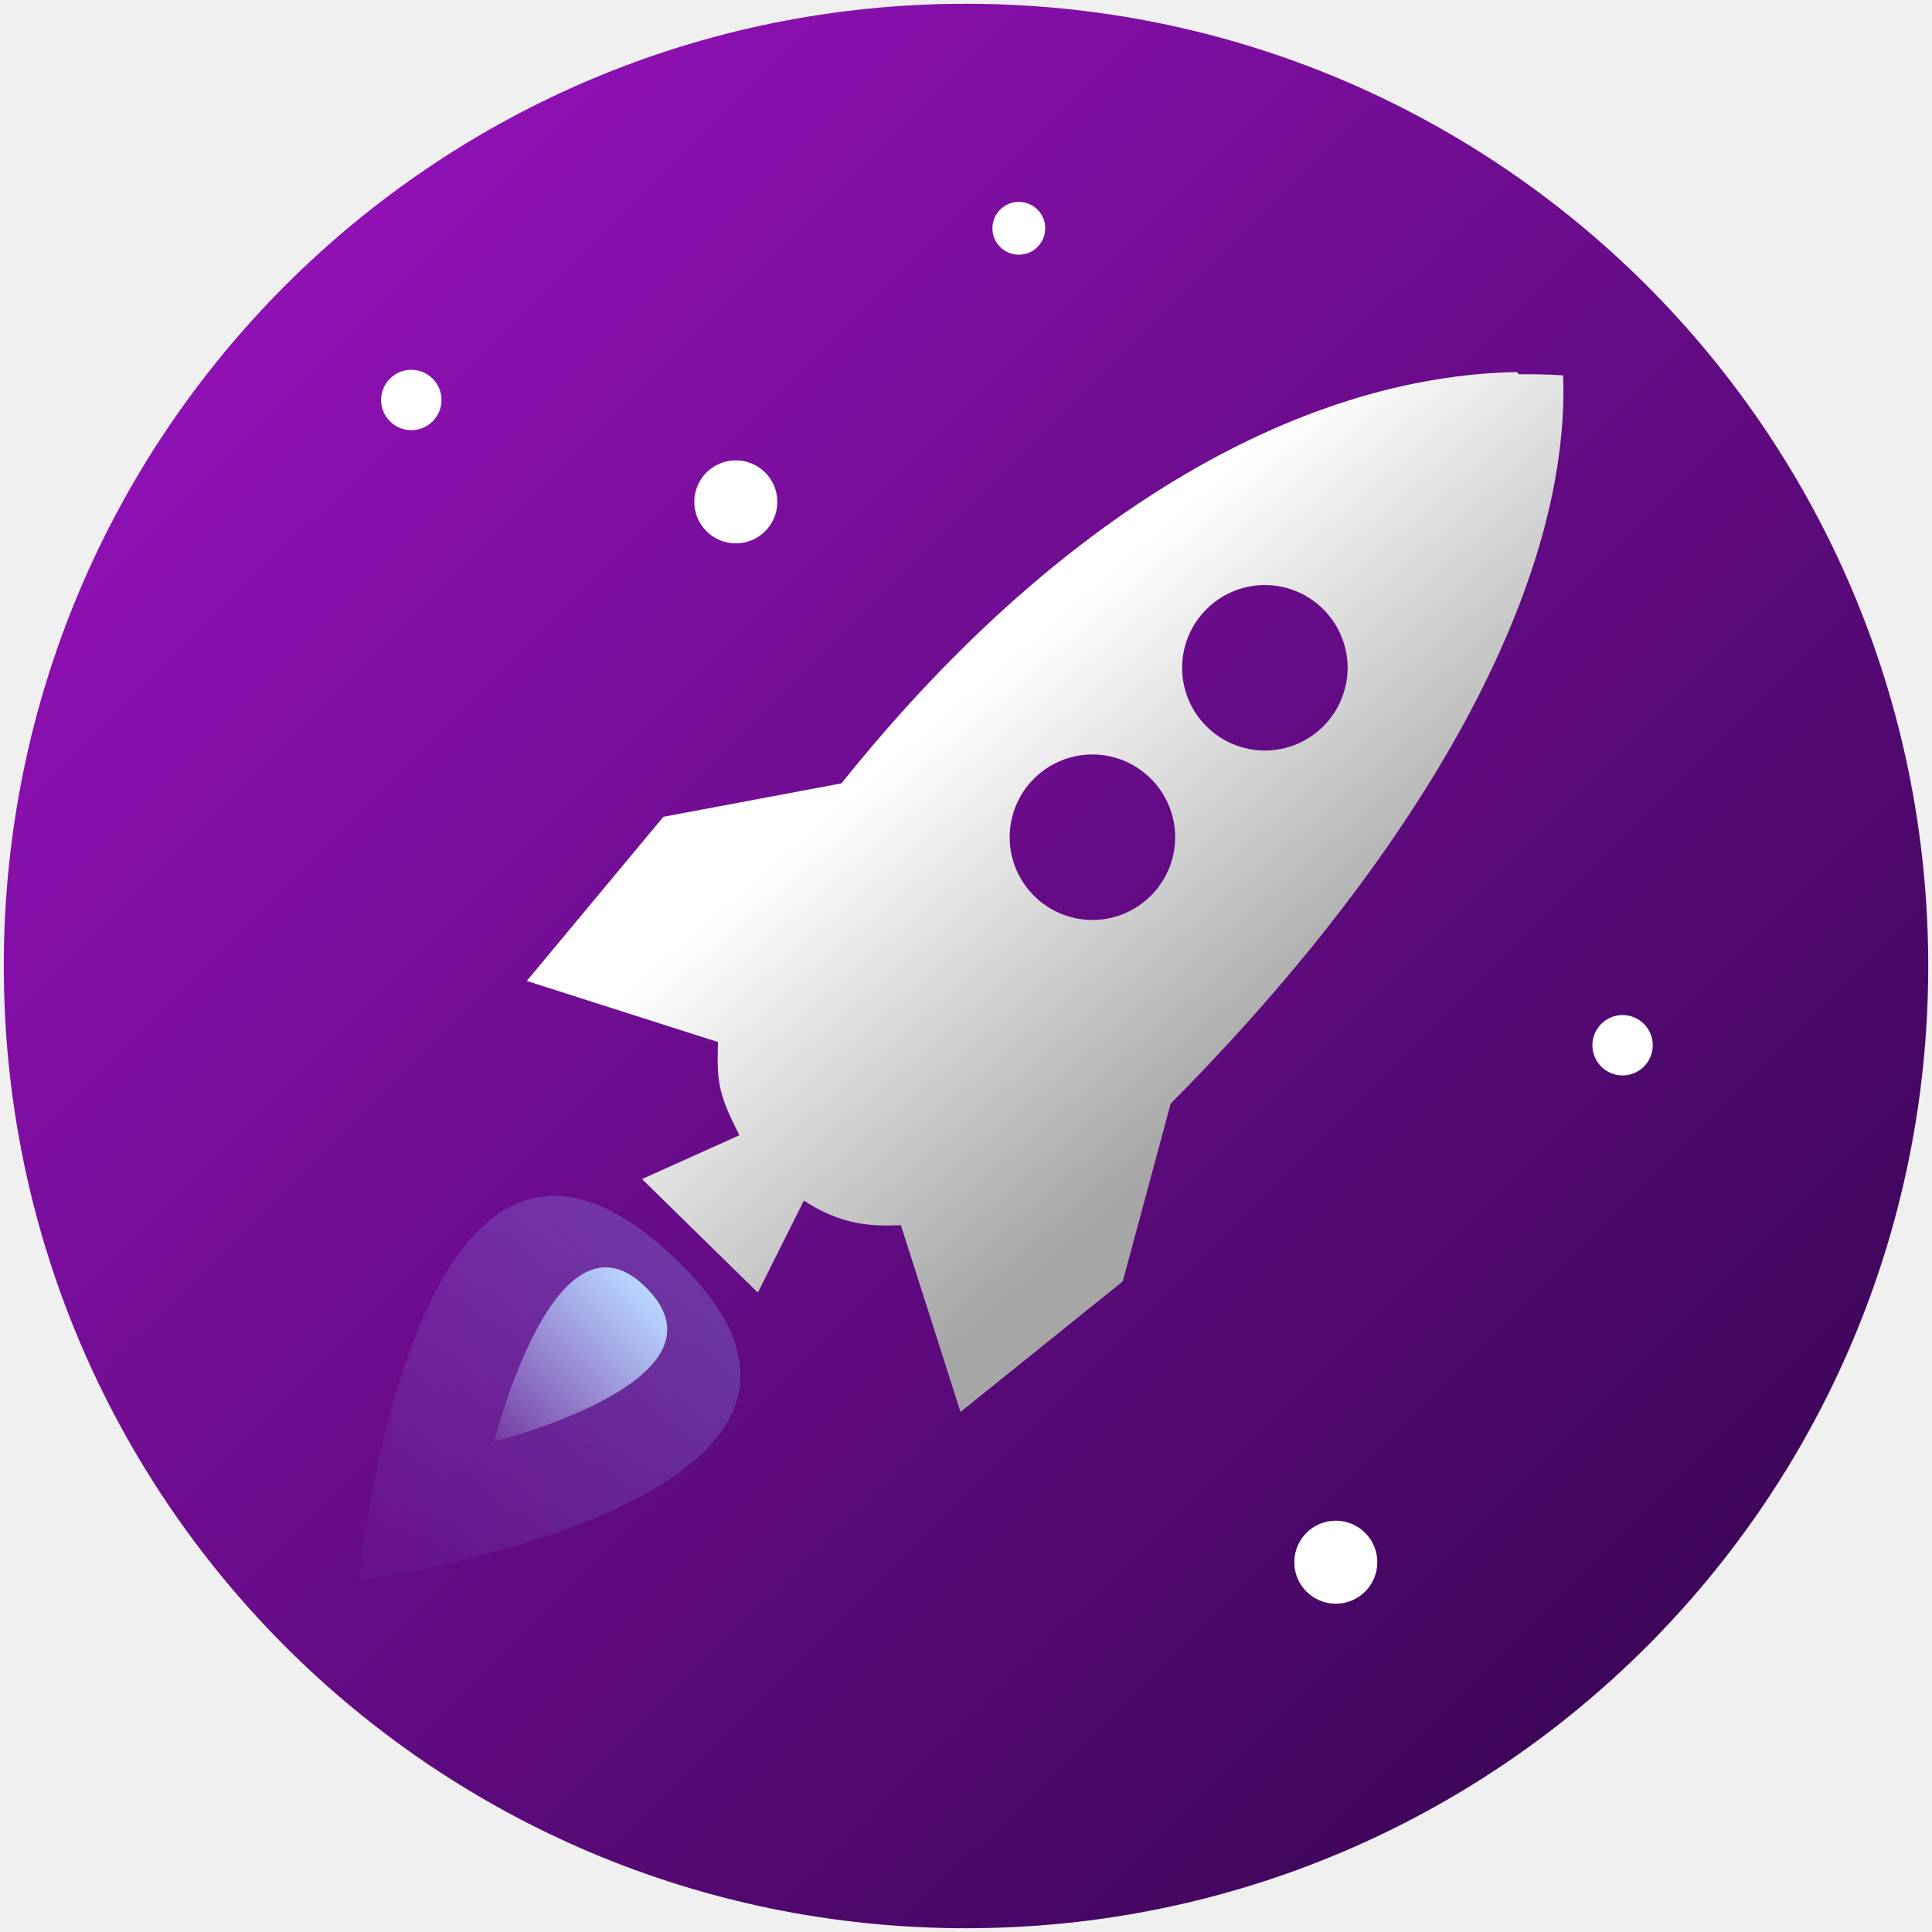
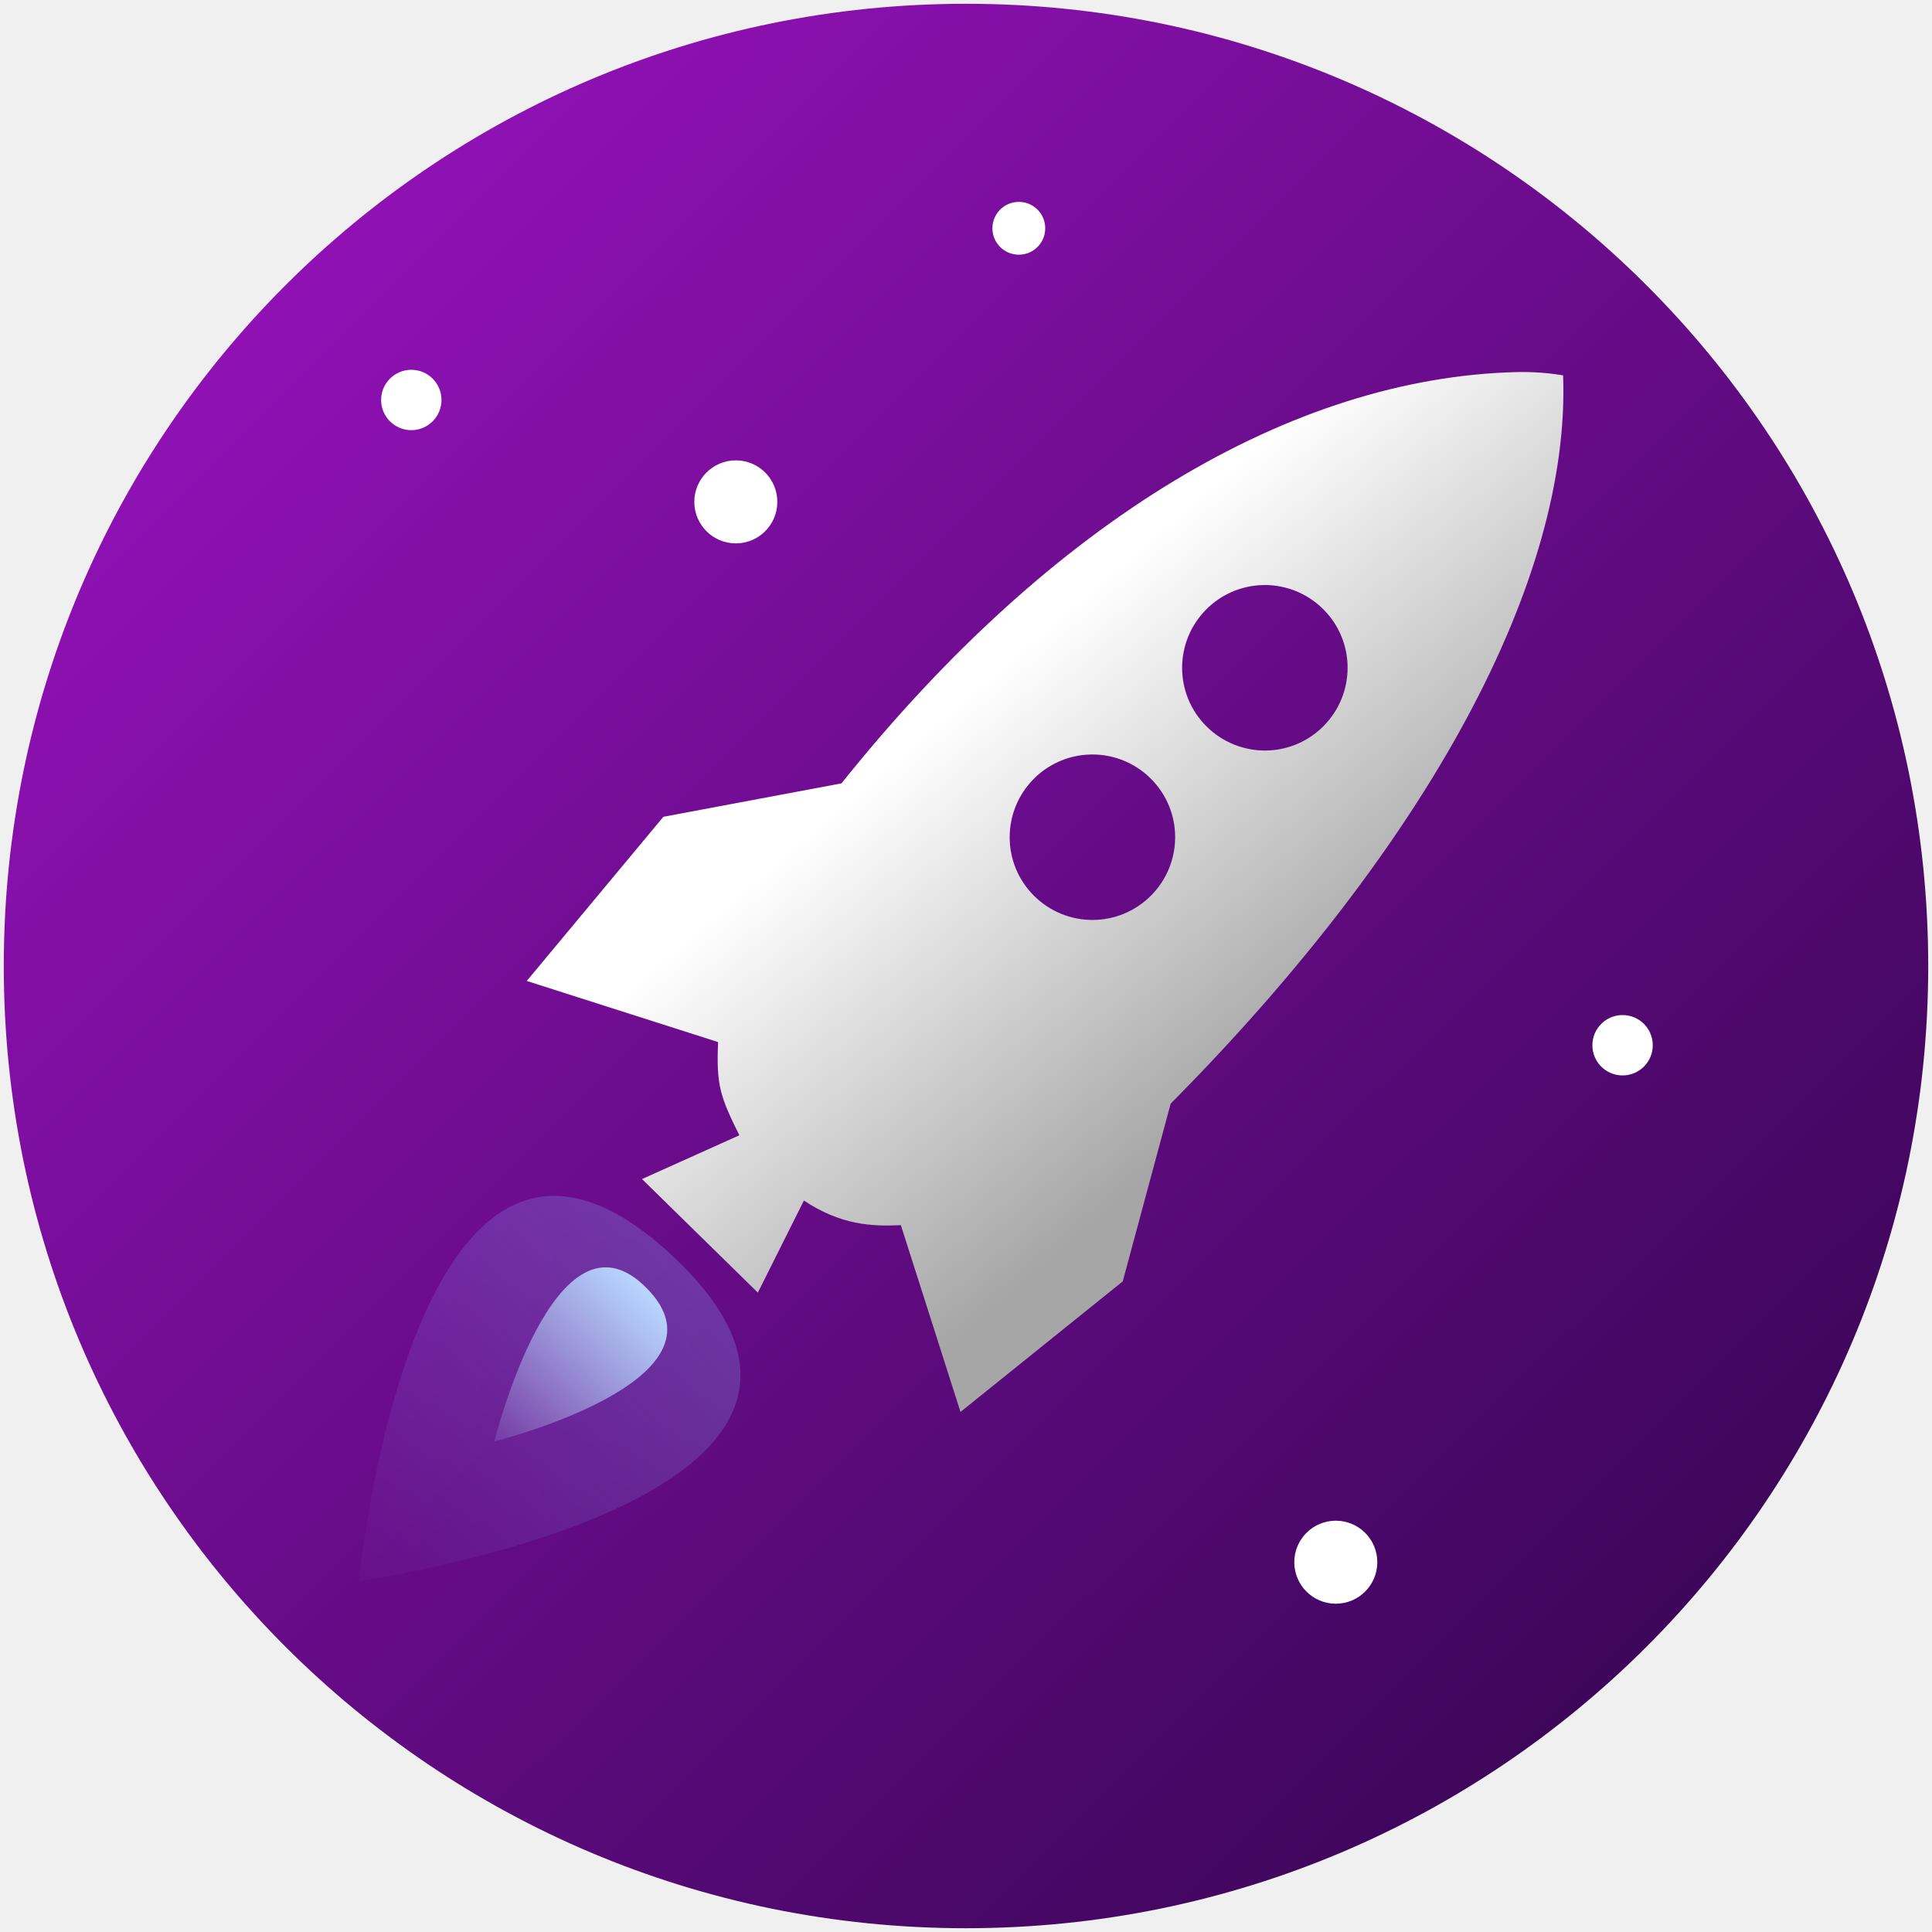
<svg xmlns="http://www.w3.org/2000/svg" width="512" height="512" version="1.1" viewBox="0 0 512 512">
  <defs>
    <linearGradient id="a" x1="76" x2="441" y1="71" y2="437" gradientUnits="userSpaceOnUse">
      <stop style="stop-color:#9011b5" offset="0" />
      <stop style="stop-color:#3d065a" offset="1" />
    </linearGradient>
    <linearGradient id="b" x1="266" x2="349" y1="176" y2="272" gradientUnits="userSpaceOnUse">
      <stop style="stop-color:#fff" offset="0" />
      <stop style="stop-color:#a6a6a6" offset="1" />
    </linearGradient>
    <linearGradient id="c" x1="182" x2="85.4" y1="331" y2="428" gradientUnits="userSpaceOnUse">
      <stop style="stop-color:#8abdff;stop-opacity:.5" offset="0" />
      <stop style="stop-color:#8abdff;stop-opacity:0" offset="1" />
    </linearGradient>
    <linearGradient id="d" x1="172" x2="124" y1="342" y2="388" gradientUnits="userSpaceOnUse">
      <stop style="stop-color:#b8d7ff" offset="0" />
      <stop style="stop-color:#b8d7ff;stop-opacity:0" offset="1" />
    </linearGradient>
  </defs>
  <path d="m511 256c0-141-114-255-255-255s-255 114-255 255 114 255 255 255 255-114 255-255z" fill="url(#a)" />
-   <path d="m402 98.6c-58.8 1.06-123 39-179 109l-47.2 8.86-36.2 43.5 50.7 16.2c-0.487 11.4 0.517 14.4 5.64 24.7l-25.8 11.6 30.7 30.1 12.2-24.4c9.69 6.42 17.8 6.91 25.7 6.52l15.8 49.5 43-34.6 12.7-47.1c68.7-69.3 106-139 104-193-3.87-0.258-7.77-0.352-11.7-0.281zm-68.4 56.5a21.9 21.9 0 0 1 17.1 6.37 21.9 21.9 0 0 1 0 31 21.9 21.9 0 0 1-31 0 21.9 21.9 0 0 1 0-31 21.9 21.9 0 0 1 13.9-6.37zm-45.7 44.9a21.9 21.9 0 0 1 17.1 6.37 21.9 21.9 0 0 1 0 31 21.9 21.9 0 0 1-31 0 21.9 21.9 0 0 1 0-31 21.9 21.9 0 0 1 13.9-6.37z" fill="url(#b)" />
+   <path d="m402 98.6c-59.4 1.44-123 39-179 109l-47.2 8.86-36.2 43.5 50.7 16.2c-0.487 11.4 0.517 14.4 5.64 24.7l-25.8 11.6 30.7 30.1 12.2-24.4c9.69 6.42 17.8 6.91 25.7 6.52l15.8 49.5 43-34.6 12.7-47.1c68.7-69.3 106-139 104-193-5.35-0.942-10.5-0.922-12.2-0.88zm-68.4 56.5c6.36-0.466 12.6 1.86 17.1 6.37 8.57 8.56 8.57 22.4 0 31-8.56 8.57-22.4 8.57-31 0-8.57-8.56-8.57-22.4 0-31 3.72-3.72 8.65-5.99 13.9-6.37zm-45.7 44.9c6.36-0.466 12.6 1.86 17.1 6.37 8.57 8.56 8.57 22.4 0 31-8.56 8.57-22.4 8.57-31 0-8.57-8.56-8.57-22.4 0-31 3.72-3.72 8.65-5.99 13.9-6.37z" fill="url(#b)" />
  <path d="m95.1 419s152-21.5 83.3-86-83.3 86-83.3 86z" style="fill-opacity:.5;fill:url(#c)" />
  <path d="m131 382s16.2-65.2 40.4-40.6c24.2 24.5-40.4 40.6-40.4 40.6z" fill="url(#d)" />
  <circle cx="354" cy="414" r="11" fill="#fff" />
  <circle cx="109" cy="106" r="8" fill="#fff" />
  <circle cx="270" cy="60.5" r="7" fill="#fff" />
  <circle cx="195" cy="133" r="11" fill="#fff" />
  <circle cx="430" cy="277" r="8" fill="#fff" />
</svg>
